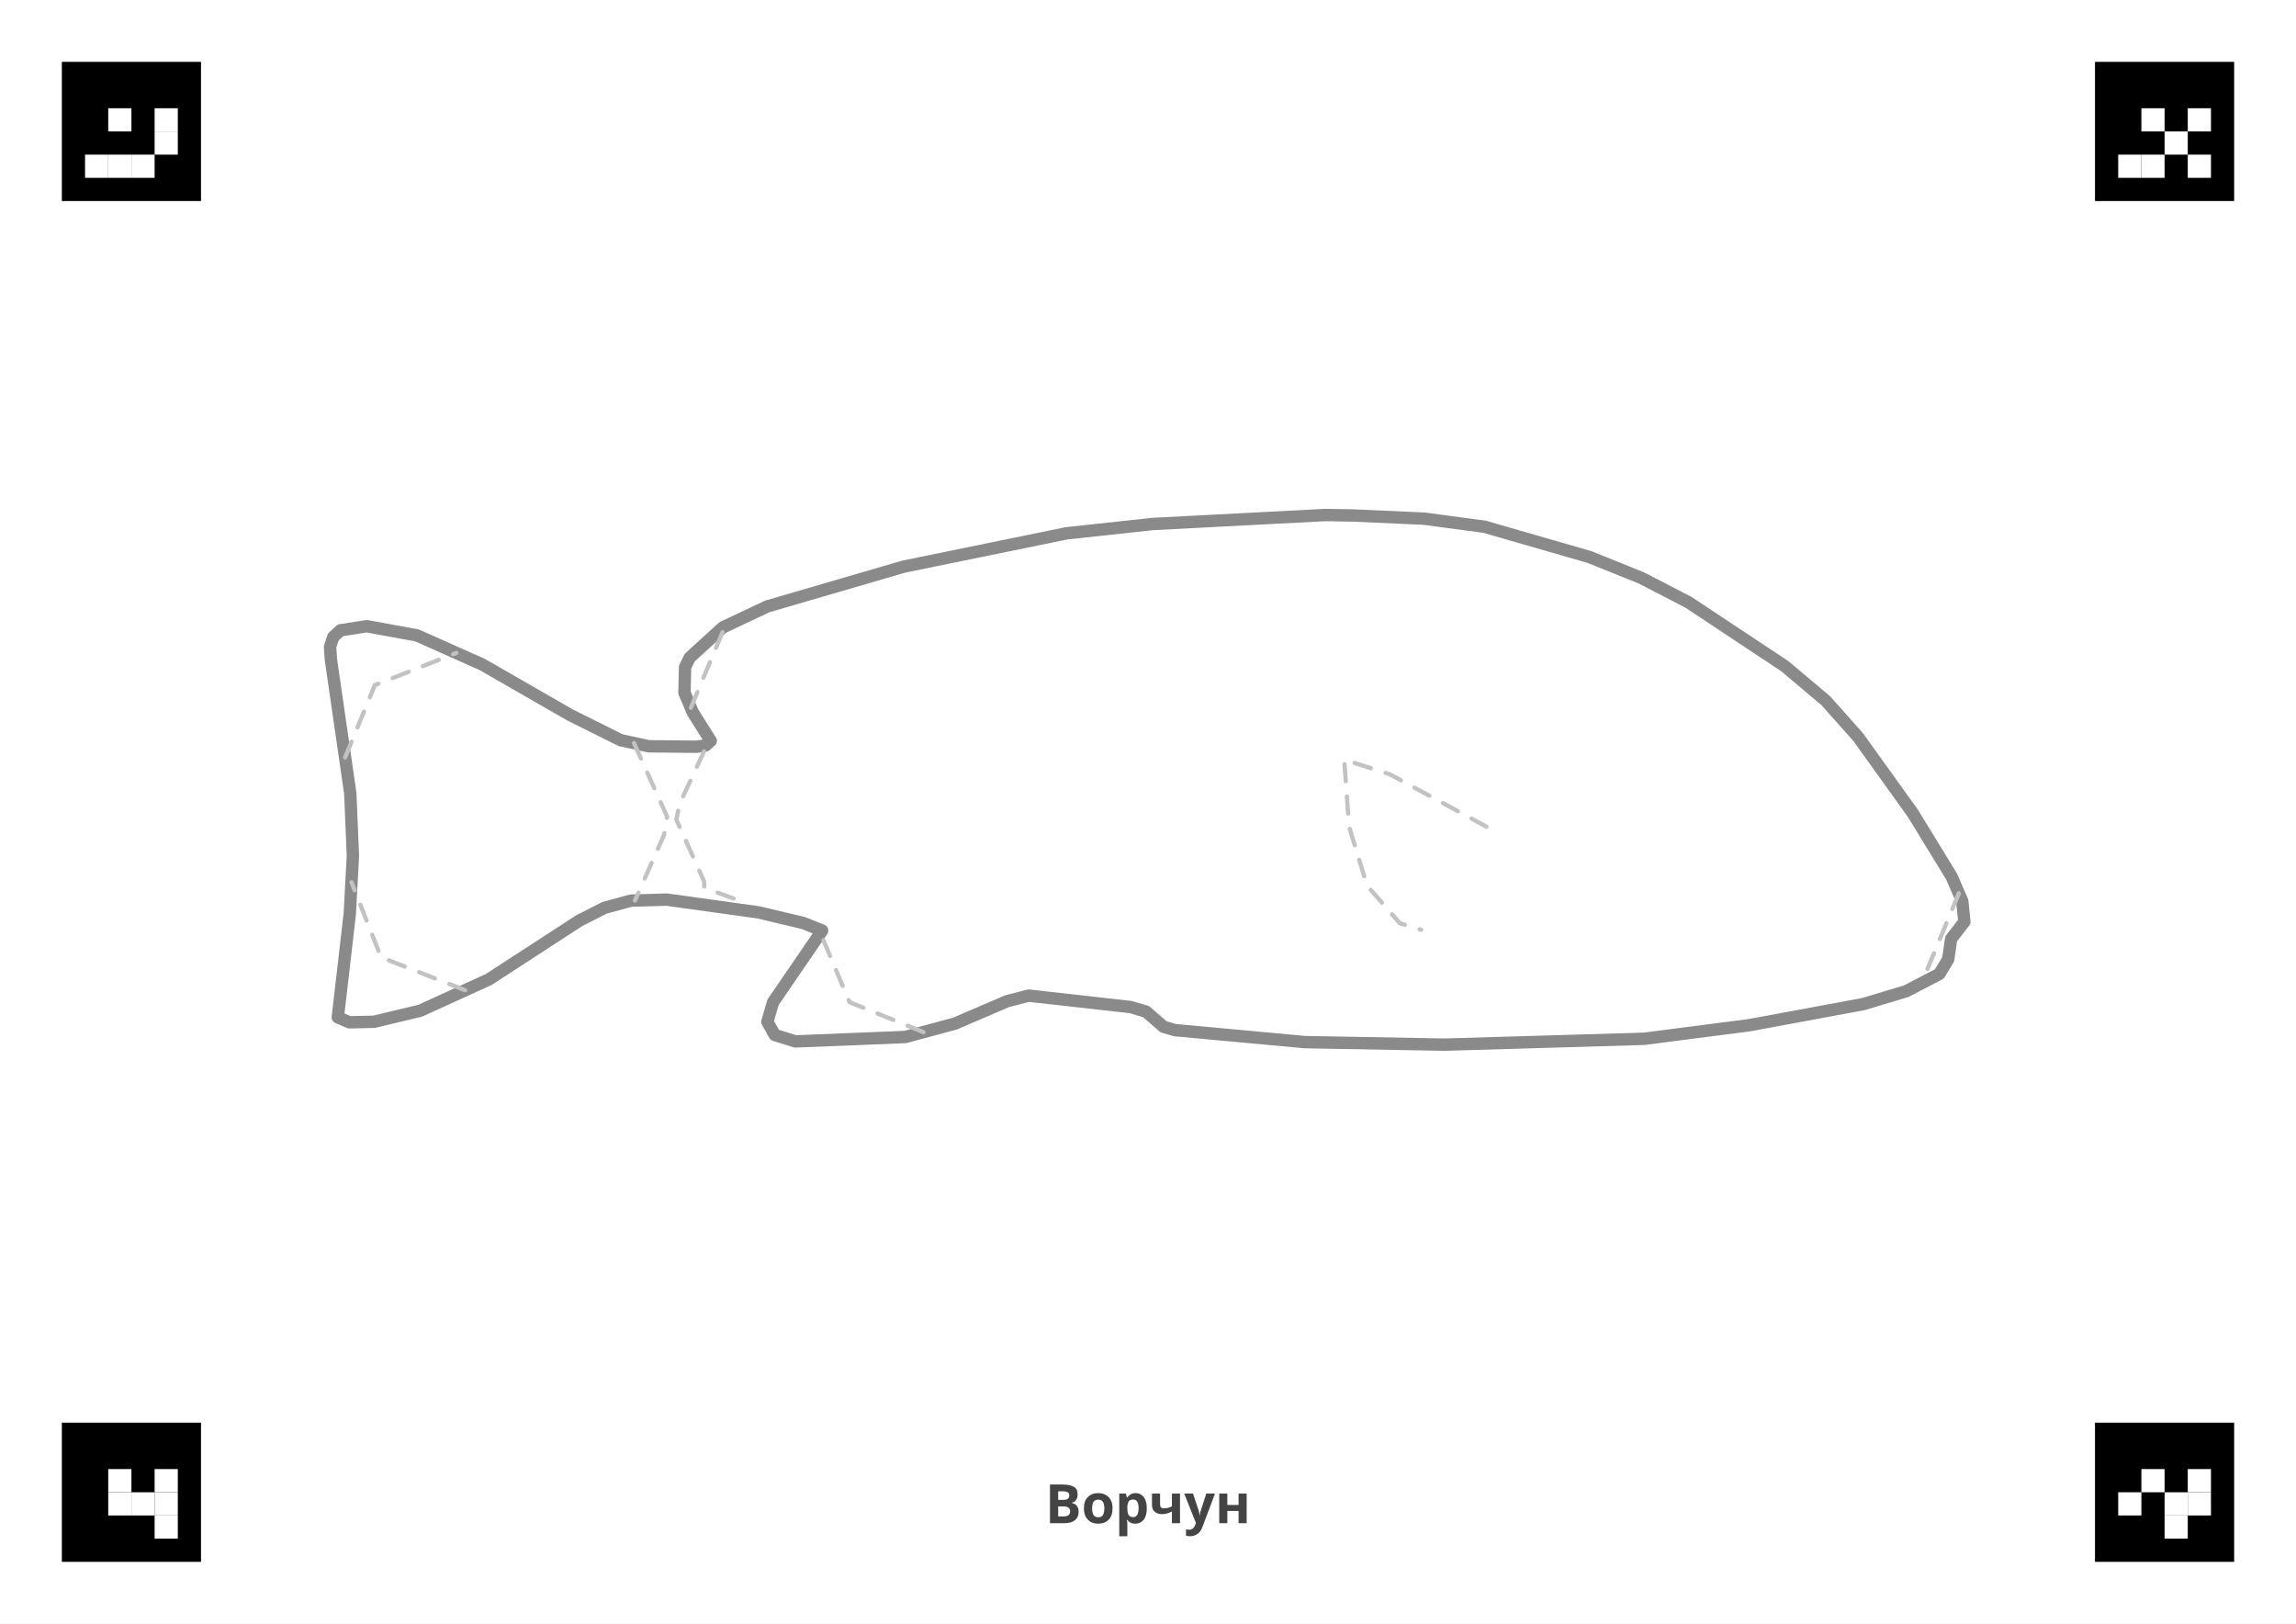
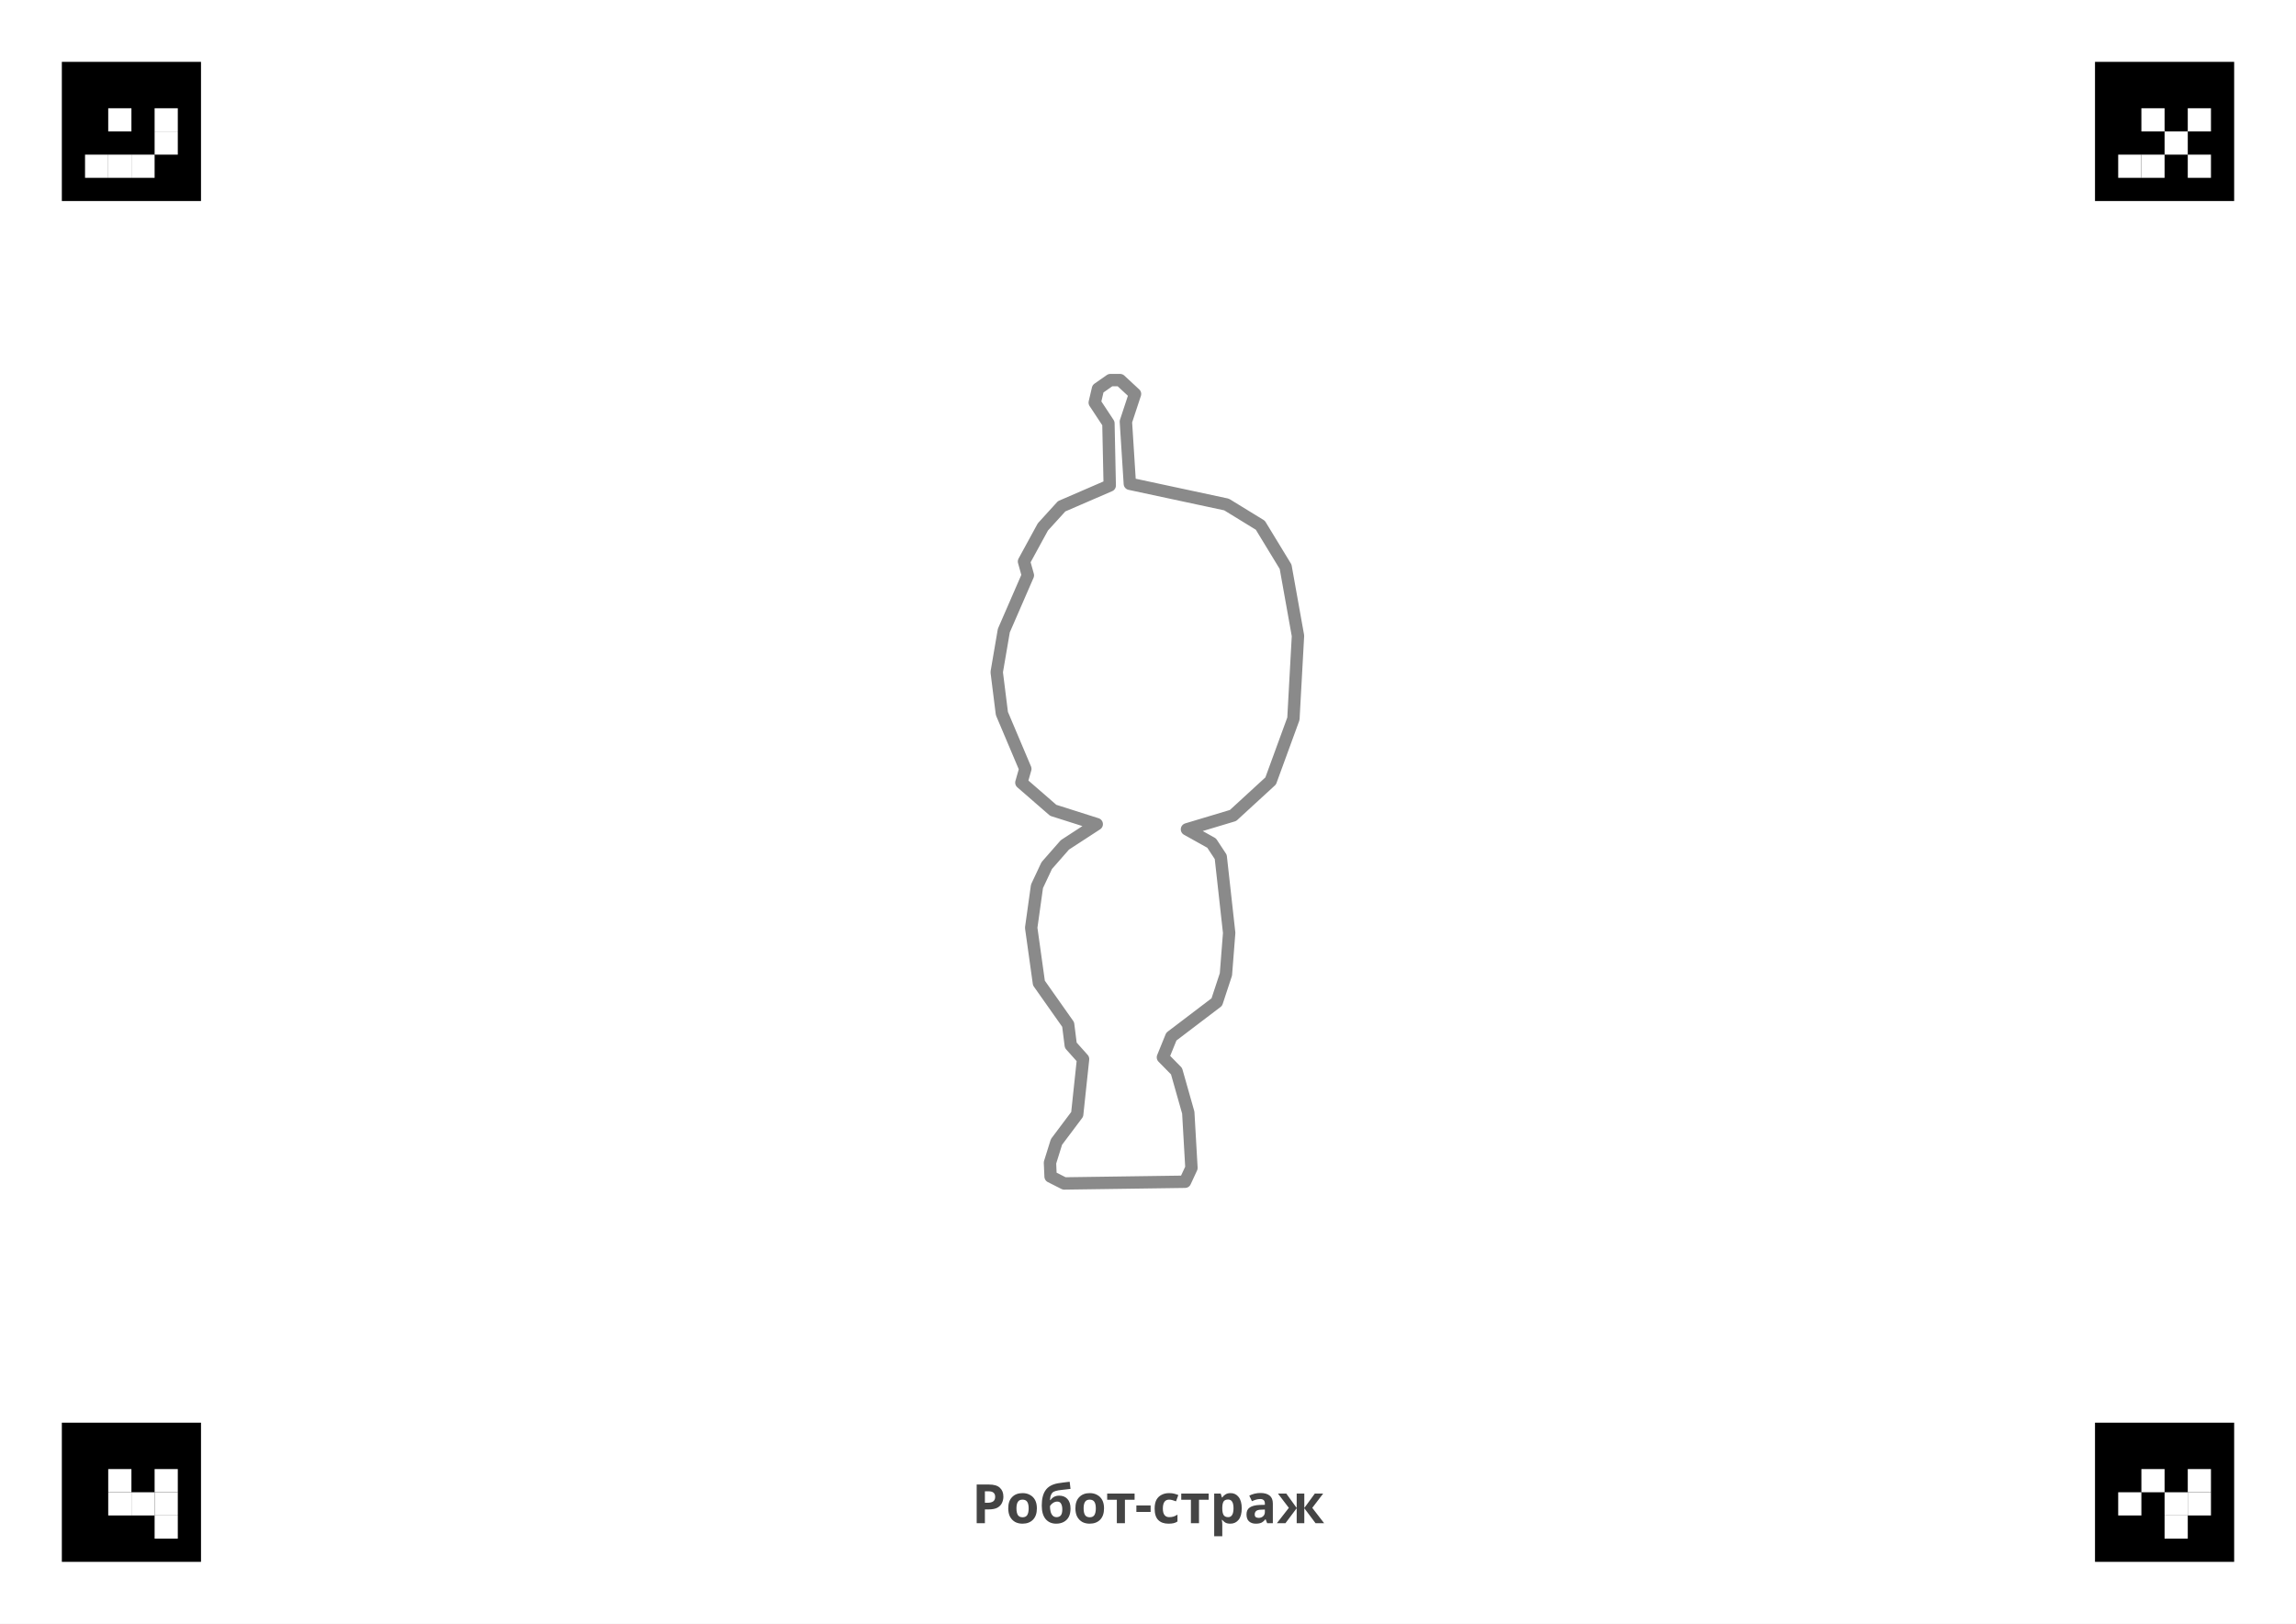
<svg xmlns="http://www.w3.org/2000/svg" width="297mm" height="210mm" viewBox="0 0 297 210">
  <rect width="297" height="210" fill="#fff" />
  <rect x="8" y="8" width="18" height="18" fill="#000" />
  <rect x="14.00" y="14.00" width="3" height="3" fill="#fff" />
  <rect x="20.00" y="14.00" width="3" height="3" fill="#fff" />
  <rect x="20.00" y="17.00" width="3" height="3" fill="#fff" />
  <rect x="11.00" y="20.00" width="3" height="3" fill="#fff" />
  <rect x="14.00" y="20.00" width="3" height="3" fill="#fff" />
  <rect x="17.00" y="20.00" width="3" height="3" fill="#fff" />
  <rect x="271" y="8" width="18" height="18" fill="#000" />
  <rect x="277.00" y="14.00" width="3" height="3" fill="#fff" />
  <rect x="283.00" y="14.00" width="3" height="3" fill="#fff" />
  <rect x="280.00" y="17.00" width="3" height="3" fill="#fff" />
  <rect x="274.00" y="20.00" width="3" height="3" fill="#fff" />
  <rect x="277.00" y="20.00" width="3" height="3" fill="#fff" />
  <rect x="283.00" y="20.00" width="3" height="3" fill="#fff" />
  <rect x="8" y="184" width="18" height="18" fill="#000" />
  <rect x="14.00" y="190.00" width="3" height="3" fill="#fff" />
  <rect x="20.00" y="190.00" width="3" height="3" fill="#fff" />
  <rect x="14.00" y="193.00" width="3" height="3" fill="#fff" />
  <rect x="17.00" y="193.00" width="3" height="3" fill="#fff" />
  <rect x="20.00" y="193.00" width="3" height="3" fill="#fff" />
  <rect x="20.00" y="196.00" width="3" height="3" fill="#fff" />
  <rect x="271" y="184" width="18" height="18" fill="#000" />
  <rect x="277.00" y="190.00" width="3" height="3" fill="#fff" />
  <rect x="283.00" y="190.00" width="3" height="3" fill="#fff" />
  <rect x="274.00" y="193.00" width="3" height="3" fill="#fff" />
  <rect x="280.00" y="193.00" width="3" height="3" fill="#fff" />
  <rect x="283.00" y="193.00" width="3" height="3" fill="#fff" />
  <rect x="280.00" y="196.00" width="3" height="3" fill="#fff" />
-   <path d="M175.02 66.67 L184.22 67.08 L192.05 68.13 L205.63 72.05 L212.33 74.75 L218.42 77.90 L230.86 86.15 L236.17 90.62 L240.38 95.35 L247.44 105.19 L252.43 113.33 L253.83 116.55 L254.10 119.21 L252.39 121.43 L252.01 124.07 L250.87 125.96 L246.57 128.20 L241.01 129.87 L226.25 132.60 L212.69 134.35 L186.87 135.11 L168.80 134.78 L151.99 133.23 L150.53 132.81 L148.25 130.84 L146.28 130.25 L133.06 128.77 L130.27 129.49 L123.52 132.39 L117.09 134.12 L102.88 134.69 L100.21 133.85 L99.26 132.15 L100.00 129.62 L106.35 120.35 L103.92 119.38 L98.12 118.00 L86.26 116.35 L81.62 116.48 L78.20 117.41 L74.92 119.08 L63.22 126.68 L54.36 130.72 L48.38 132.15 L45.20 132.22 L43.70 131.58 L45.25 118.15 L45.65 110.67 L45.31 102.59 L42.81 85.35 L42.69 83.66 L43.11 82.39 L44.04 81.52 L47.45 80.99 L53.94 82.18 L62.38 85.94 L73.76 92.48 L80.29 95.73 L83.93 96.52 L90.08 96.58 L91.27 96.41 L91.94 95.82 L89.62 92.14 L88.54 89.58 L88.62 86.28 L89.22 85.05 L93.51 81.14 L99.26 78.43 L116.88 73.29 L137.93 68.98 L149.11 67.77 L171.43 66.61 Z" fill="#fff" stroke="#8a8a8a" stroke-width="1.6" stroke-linejoin="round" />
-   <path d="M253.39 115.53 L252.69 117.21 L249.29 125.41 L248.56 127.16" fill="none" stroke="#c2c2c2" stroke-width="0.55" stroke-dasharray="2.2 2" stroke-linecap="round" stroke-linejoin="round" />
-   <path d="M119.45 133.49 L117.29 132.61 L109.89 129.61 L106.69 122.01 L106.13 120.67" fill="none" stroke="#c2c2c2" stroke-width="0.55" stroke-dasharray="2.2 2" stroke-linecap="round" stroke-linejoin="round" />
-   <path d="M94.89 116.21 L91.09 114.81 L91.09 114.01 L87.49 106.01 L87.89 104.01 L90.69 98.01 L91.55 96.16" fill="none" stroke="#c2c2c2" stroke-width="0.55" stroke-dasharray="2.2 2" stroke-linecap="round" stroke-linejoin="round" />
-   <path d="M89.37 91.54 L90.09 89.81 L92.69 83.61 L93.78 81.01" fill="none" stroke="#c2c2c2" stroke-width="0.55" stroke-dasharray="2.2 2" stroke-linecap="round" stroke-linejoin="round" />
-   <path d="M82.01 96.10 L82.69 97.61 L86.29 105.61 L85.89 108.01 L82.69 115.21 L82.13 116.47" fill="none" stroke="#c2c2c2" stroke-width="0.55" stroke-dasharray="2.2 2" stroke-linecap="round" stroke-linejoin="round" />
-   <path d="M60.17 128.07 L58.49 127.41 L49.29 123.81 L46.69 117.21 L45.47 114.10" fill="none" stroke="#c2c2c2" stroke-width="0.55" stroke-dasharray="2.2 2" stroke-linecap="round" stroke-linejoin="round" />
-   <path d="M44.64 97.96 L45.69 95.41 L48.49 88.61 L57.09 85.21 L59.02 84.45" fill="none" stroke="#c2c2c2" stroke-width="0.55" stroke-dasharray="2.2 2" stroke-linecap="round" stroke-linejoin="round" />
-   <path d="M192.28 106.92 L179.80 100.15 L173.88 98.25 L174.51 106.92 L176.84 114.54 L181.07 119.40 L183.82 120.25" fill="none" stroke="#c2c2c2" stroke-width="0.55" stroke-dasharray="2.2 2" stroke-linecap="round" stroke-linejoin="round" />
-   <text x="148.5" y="197" text-anchor="middle" font-family="Segoe UI, sans-serif" font-size="7" font-weight="600" fill="#444">Ворчун</text>
+   <path d="M137.66 153.06 L135.90 152.17 L135.82 150.38 L136.66 147.69 L139.34 144.12 L140.10 136.97 L138.51 135.19 L138.17 132.50 L134.39 127.14 L133.39 119.99 L134.14 114.63 L135.40 111.95 L137.75 109.27 L141.87 106.59 L136.24 104.80 L132.12 101.22 L132.63 99.44 L129.60 92.28 L128.93 86.93 L129.85 81.56 L132.96 74.41 L132.46 72.62 L134.90 68.15 L137.33 65.48 L143.55 62.79 L143.38 54.75 L141.61 52.07 L142.03 50.28 L143.63 49.16 L144.89 49.16 L146.82 50.95 L145.64 54.53 L146.15 62.57 L158.66 65.25 L163.03 67.93 L166.30 73.30 L167.90 82.23 L167.31 92.96 L164.37 101.00 L159.50 105.47 L153.54 107.26 L156.73 109.04 L157.91 110.83 L159.00 120.66 L158.58 126.02 L157.40 129.60 L151.52 134.07 L150.43 136.75 L152.19 138.54 L153.71 143.90 L154.12 151.05 L153.29 152.84 Z" fill="#fff" stroke="#8a8a8a" stroke-width="1.6" stroke-linejoin="round" />
+   <text x="148.5" y="197" text-anchor="middle" font-family="Segoe UI, sans-serif" font-size="7" font-weight="600" fill="#444">Робот-страж</text>
</svg>
